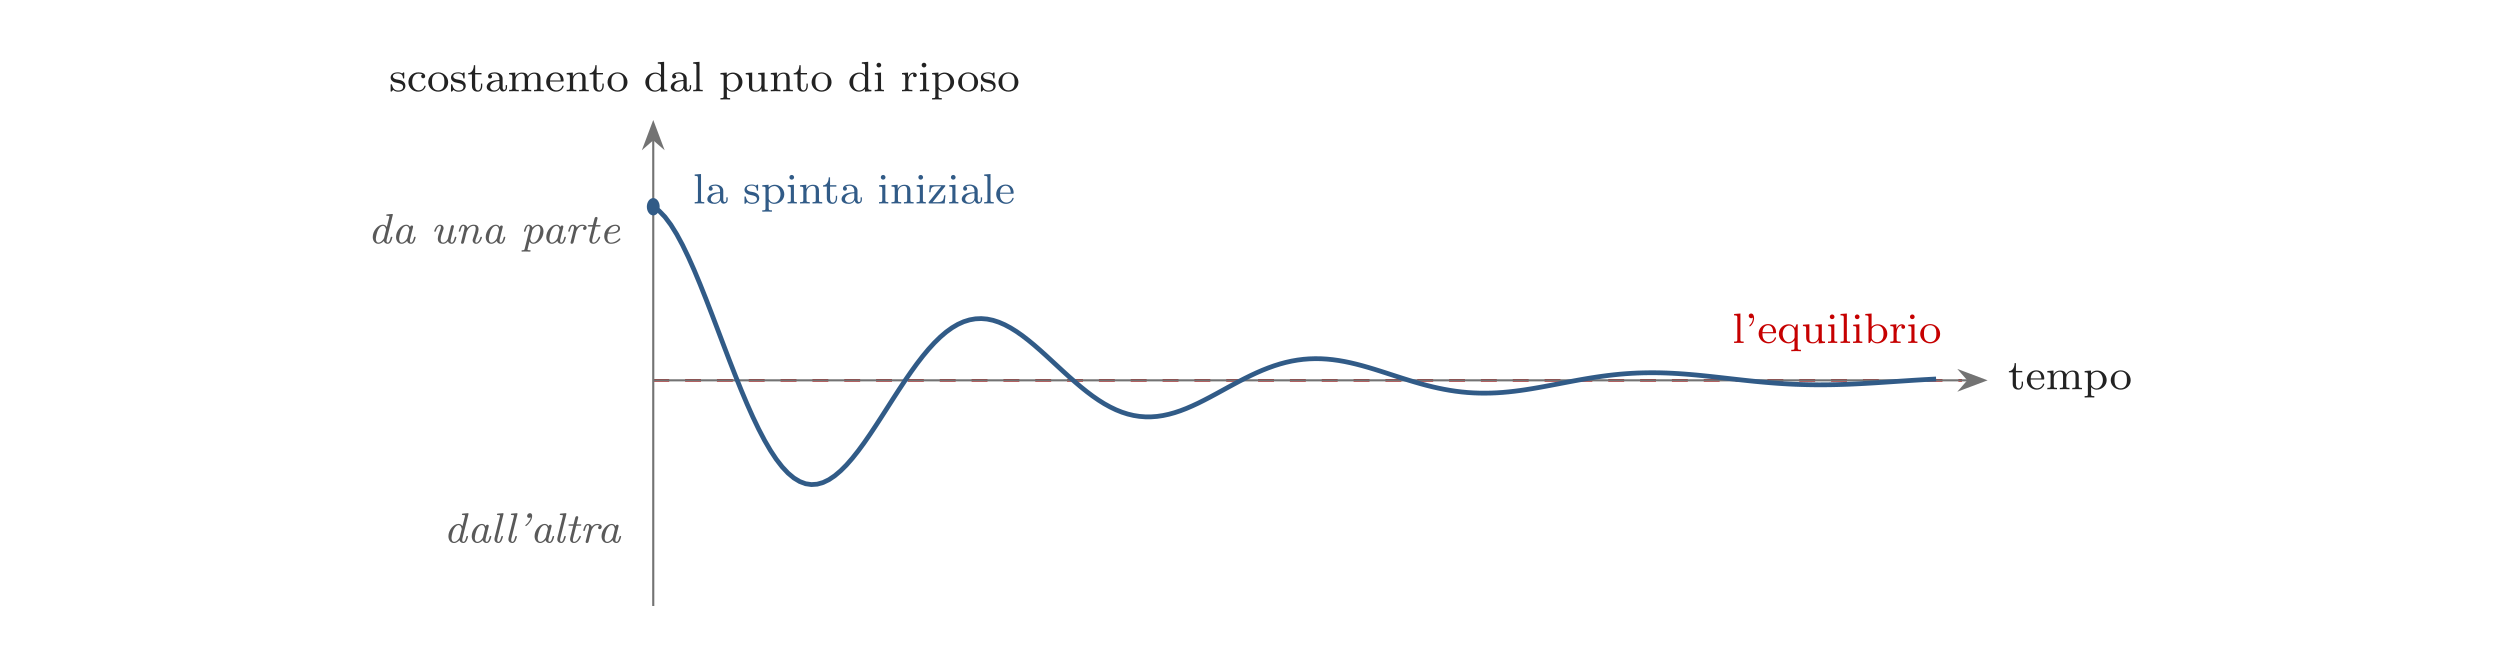
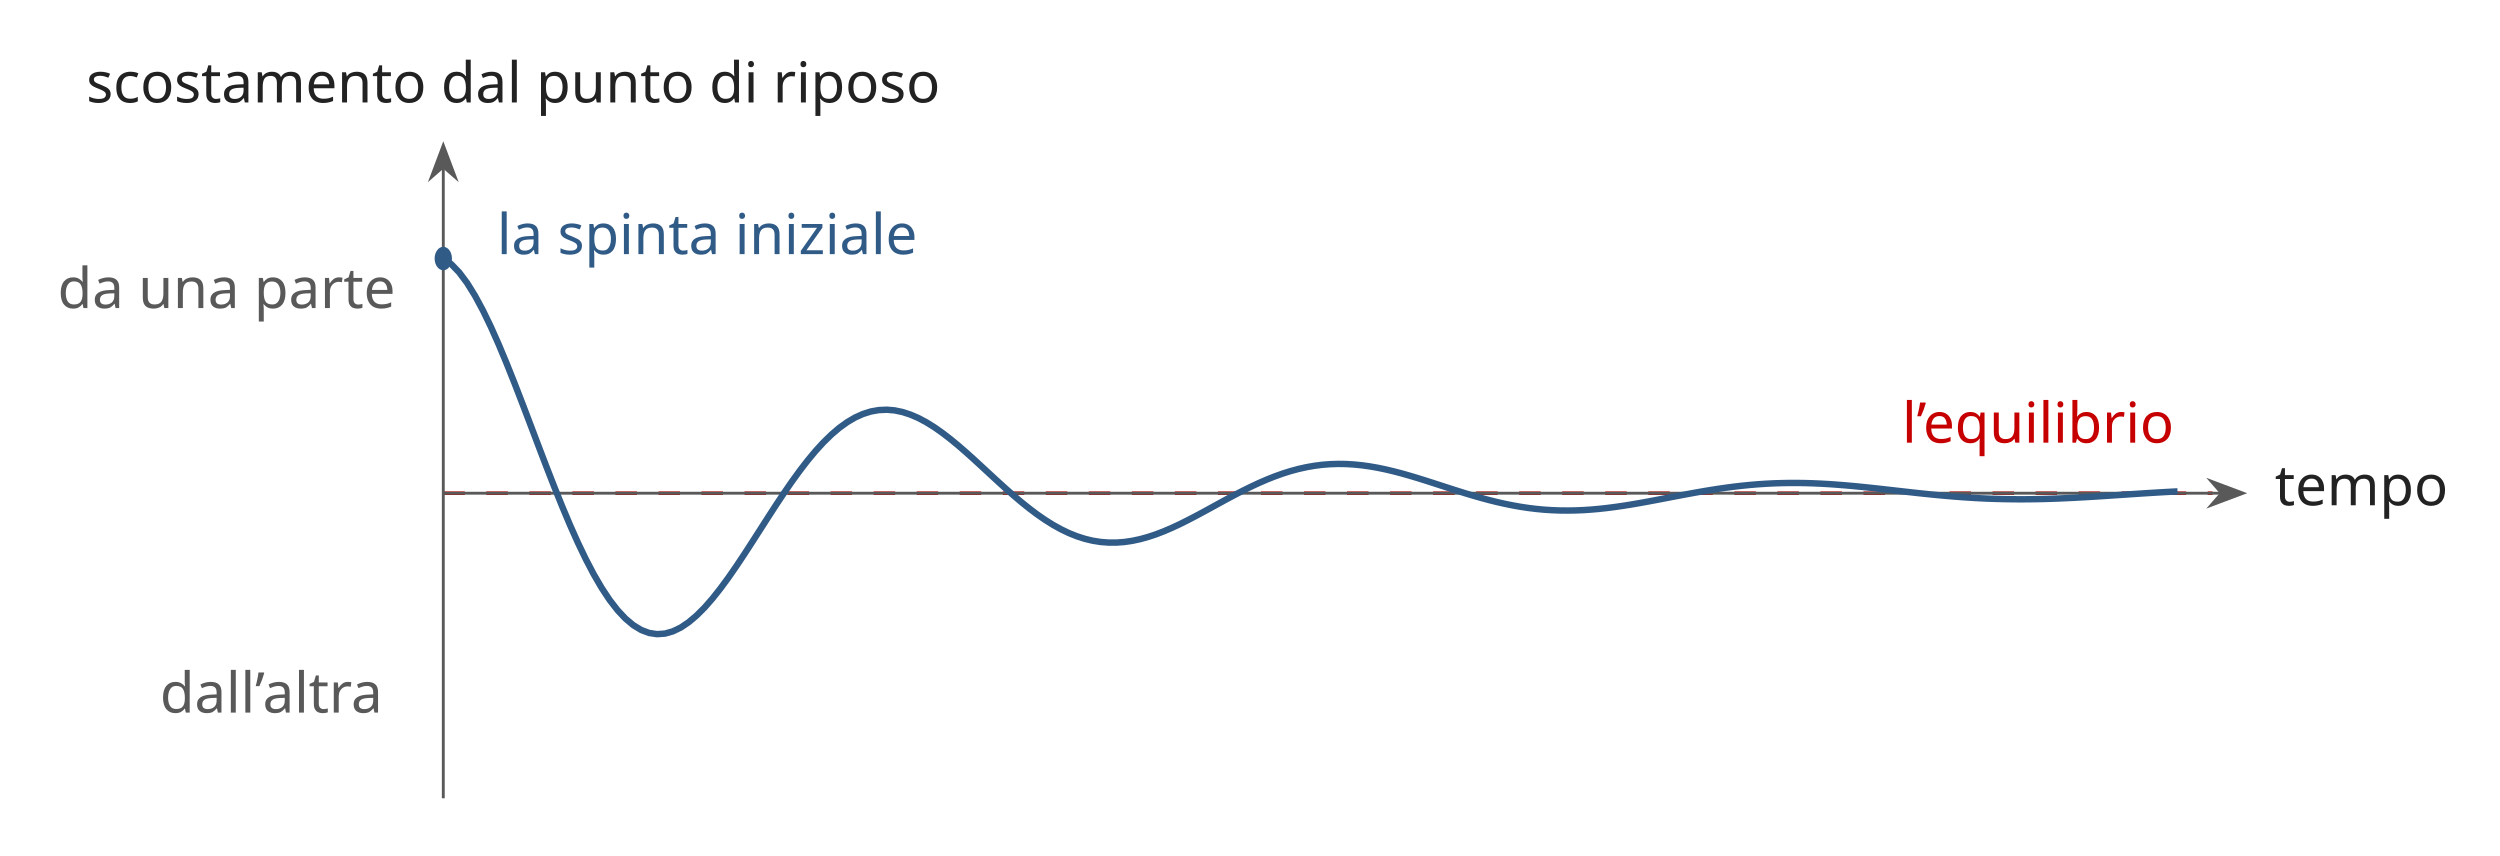
- <svg xmlns="http://www.w3.org/2000/svg" xmlns:xlink="http://www.w3.org/1999/xlink" version="1.1" width="469.484" height="121.97" viewBox="0 0 469.484 121.97">
-   <defs>
-     <path id="font_1_43" d="M.186 .398H.335V.431H.186V.615H.155C.154 .524 .113 .429 .02 .426V.398H.11V.125C.11 .008 .2-.01 .246-.01 .313-.01 .353 .05 .353 .125V.181H.322V.127C.322 .058 .291 .021 .253 .021 .186 .021 .186 .107 .186 .123V.398Z" />
-     <path id="font_1_29" d="M.413 .229C.435 .229 .441 .229 .441 .252 .441 .34 .392 .446 .251 .446 .127 .446 .03 .343 .03 .219 .03 .09 .138-.01 .264-.01 .391-.01 .441 .097 .441 .12 .441 .124 .438 .134 .425 .134 .414 .134 .412 .127 .41 .121 .374 .024 .288 .021 .27 .021 .225 .021 .179 .042 .149 .088 .119 .134 .119 .198 .119 .229H.413M.12 .255C.129 .394 .214 .418 .251 .418 .368 .418 .372 .277 .373 .255H.12Z" />
-     <path id="font_1_36" d="M.781 .303C.781 .384 .746 .441 .637 .441 .545 .441 .499 .378 .483 .349 .465 .421 .408 .441 .343 .441 .246 .441 .2 .372 .187 .345H.186V.441L.041 .43V.397C.109 .397 .117 .39 .117 .341V.078C.117 .033 .105 .033 .041 .033V0C.084 .003 .128 .003 .155 .003 .184 .003 .226 .003 .269 0V.033C.205 .033 .193 .033 .193 .078V.259C.193 .364 .272 .413 .335 .413 .4 .413 .411 .362 .411 .307V.078C.411 .033 .399 .033 .335 .033V0C.378 .003 .422 .003 .449 .003 .478 .003 .52 .003 .563 0V.033C.499 .033 .487 .033 .487 .078V.259C.487 .364 .566 .413 .629 .413 .694 .413 .705 .362 .705 .307V.078C.705 .033 .693 .033 .629 .033V0C.672 .003 .716 .003 .743 .003 .772 .003 .814 .003 .857 0V.033C.793 .033 .781 .033 .781 .078V.303Z" />
-     <path id="font_1_39" d="M.263-.161C.199-.161 .187-.161 .187-.116V.049C.234-.002 .285-.01 .317-.01 .444-.01 .554 .088 .554 .216 .554 .341 .453 .441 .332 .441 .293 .441 .235 .431 .184 .379V.441L.035 .43V.397C.106 .397 .111 .391 .111 .349V-.116C.111-.161 .099-.161 .035-.161V-.194C.078-.191 .122-.191 .149-.191 .178-.191 .22-.191 .263-.194V-.161M.187 .333C.21 .373 .26 .41 .323 .41 .4 .41 .465 .325 .465 .216 .465 .101 .393 .018 .312 .018 .277 .018 .231 .033 .199 .083 .187 .1 .187 .101 .187 .12V.333Z" />
-     <path id="font_1_38" d="M.5 .213C.5 .338 .397 .446 .265 .446 .133 .446 .03 .338 .03 .213 .03 .088 .137-.01 .265-.01 .394-.01 .5 .088 .5 .213M.265 .021C.211 .021 .169 .047 .147 .082 .122 .123 .119 .172 .119 .222 .119 .26 .119 .32 .15 .363 .176 .398 .218 .418 .265 .418 .317 .418 .36 .393 .383 .358 .41 .316 .411 .262 .411 .222 .411 .176 .409 .121 .381 .079 .354 .039 .309 .021 .265 .021Z" />
-     <path id="font_1_42" d="M.356 .42C.356 .436 .356 .446 .343 .446 .338 .446 .335 .446 .319 .43 .317 .429 .308 .42 .305 .42 .304 .42 .302 .42 .296 .424 .28 .435 .251 .446 .206 .446 .066 .446 .035 .37 .035 .322 .035 .272 .072 .243 .075 .24 .115 .21 .138 .206 .205 .194 .252 .185 .329 .171 .329 .103 .329 .064 .303 .018 .211 .018 .11 .018 .081 .096 .068 .149 .064 .162 .063 .167 .051 .167 .035 .167 .035 .159 .035 .14V.016C.035 0 .035-.01 .048-.01 .054-.01 .055-.009 .073 .01 .078 .015 .089 .028 .094 .033 .139-.008 .186-.01 .212-.01 .339-.01 .383 .063 .383 .129 .383 .177 .354 .247 .235 .269 .227 .271 .171 .281 .167 .281 .136 .288 .089 .309 .089 .349 .089 .379 .111 .421 .206 .421 .318 .421 .323 .339 .325 .311 .326 .303 .333 .3 .34 .3 .356 .3 .356 .307 .356 .326V.42Z" />
-     <path id="font_1_27" d="M.368 .397C.34 .388 .336 .365 .336 .353 .336 .326 .355 .306 .383 .306 .409 .306 .43 .324 .43 .354 .43 .416 .362 .446 .268 .446 .129 .446 .035 .335 .035 .216 .035 .089 .139-.01 .265-.01 .406-.01 .441 .108 .441 .12 .441 .132 .428 .132 .425 .132 .418 .132 .413 .131 .41 .121 .403 .1 .375 .021 .275 .021 .213 .021 .124 .069 .124 .217 .124 .361 .198 .415 .271 .415 .28 .415 .333 .415 .368 .397Z" />
-     <path id="font_1_25" d="M.42 .299C.42 .397 .325 .446 .234 .446 .151 .446 .077 .414 .077 .349 .077 .319 .098 .301 .124 .301 .152 .301 .171 .321 .171 .348 .171 .372 .156 .389 .134 .394 .171 .418 .225 .418 .232 .418 .288 .418 .344 .38 .344 .298V.266C.286 .263 .219 .26 .149 .231 .061 .193 .044 .135 .044 .102 .044 .016 .145-.01 .214-.01 .287-.01 .332 .031 .354 .071 .359 .033 .385-.005 .429-.005 .439-.005 .524-.001 .524 .09V.145H.493V.09C.493 .049 .478 .033 .457 .033 .42 .033 .42 .079 .42 .09V.299M.344 .141C.344 .044 .262 .018 .222 .018 .17 .018 .126 .053 .126 .101 .126 .167 .188 .235 .344 .24V.141Z" />
-     <path id="font_1_37" d="M.486 .303C.486 .387 .448 .441 .343 .441 .244 .441 .199 .369 .187 .345H.186V.441L.041 .43V.397C.109 .397 .117 .39 .117 .341V.078C.117 .033 .105 .033 .041 .033V0C.084 .003 .128 .003 .155 .003 .184 .003 .226 .003 .269 0V.033C.205 .033 .193 .033 .193 .078V.259C.193 .364 .273 .413 .334 .413 .395 .413 .41 .37 .41 .307V.078C.41 .033 .398 .033 .334 .033V0C.377 .003 .421 .003 .448 .003 .477 .003 .519 .003 .562 0V.033C.498 .033 .486 .033 .486 .078V.303Z" />
-     <path id="font_1_28" d="M.329 .683V.65C.397 .65 .405 .643 .405 .594V.383C.37 .421 .323 .441 .271 .441 .146 .441 .035 .344 .035 .215 .035 .092 .135-.01 .261-.01 .32-.01 .369 .018 .402 .053V-.01L.554 0V.033C.486 .033 .478 .04 .478 .089V.694L.329 .683M.402 .124C.402 .106 .402 .102 .387 .082 .359 .042 .313 .018 .266 .018 .22 .018 .18 .042 .156 .079 .129 .118 .124 .167 .124 .214 .124 .272 .133 .313 .156 .348 .18 .385 .225 .413 .276 .413 .324 .413 .372 .389 .402 .337V.124Z" />
-     <path id="font_1_35" d="M.191 .694 .042 .683V.65C.11 .65 .118 .643 .118 .594V.078C.118 .033 .106 .033 .042 .033V0C.081 .003 .137 .003 .154 .003 .174 .003 .228 .003 .267 0V.033C.203 .033 .191 .033 .191 .078V.694Z" />
-     <path id="font_1_44" d="M.334 .43V.397C.402 .397 .41 .39 .41 .341V.167C.41 .081 .358 .018 .283 .018 .197 .018 .193 .061 .193 .111V.441L.041 .43V.397C.117 .397 .117 .394 .117 .305V.155C.117 .083 .117-.01 .277-.01 .371-.01 .407 .062 .412 .071H.413V-.01L.562 0V.033C.494 .033 .486 .04 .486 .089V.441L.334 .43Z" />
-     <path id="font_1_33" d="M.195 .616C.195 .645 .172 .672 .139 .672 .11 .672 .084 .649 .084 .617 .084 .582 .113 .561 .139 .561 .174 .561 .195 .59 .195 .616M.045 .43V.397C.109 .397 .118 .391 .118 .342V.078C.118 .033 .106 .033 .042 .033V0C.081 .003 .137 .003 .152 .003 .165 .003 .225 .003 .26 0V.033C.195 .033 .191 .038 .191 .077V.441L.045 .43Z" />
-     <path id="font_1_41" d="M.184 .228C.184 .303 .215 .411 .311 .413 .305 .409 .295 .401 .295 .378 .295 .347 .319 .333 .339 .333 .363 .333 .384 .349 .384 .378 .384 .413 .352 .441 .308 .441 .243 .441 .199 .392 .178 .336H.177V.441L.035 .43V.397C.103 .397 .111 .39 .111 .341V.078C.111 .033 .099 .033 .035 .033V0C.074 .003 .129 .003 .153 .003 .212 .003 .214 .003 .279 0V.033H.259C.186 .033 .184 .044 .184 .08V.228Z" />
-     <path id="font_2_12" d="M.584 .665C.585 .669 .587 .676 .587 .68 .587 .695 .571 .694 .56 .693L.456 .684C.442 .683 .431 .682 .431 .664 .431 .65 .443 .65 .457 .65 .505 .65 .505 .644 .505 .635 .505 .63 .502 .619 .501 .613L.444 .385C.423 .42 .394 .441 .352 .441 .234 .441 .113 .293 .113 .15 .113 .054 .17-.01 .245-.01 .304-.01 .353 .034 .374 .058 .383 .021 .416-.01 .464-.01 .5-.01 .524 .012 .541 .043 .562 .083 .575 .141 .575 .143 .575 .156 .561 .156 .556 .156 .539 .156 .539 .153 .533 .128 .514 .051 .493 .018 .466 .018 .438 .018 .438 .05 .438 .062 .438 .068 .438 .079 .441 .091L.584 .665M.381 .133C.373 .098 .307 .018 .248 .018 .201 .018 .186 .069 .186 .109 .186 .156 .215 .274 .24 .32 .28 .393 .324 .413 .352 .413 .415 .413 .426 .328 .426 .318L.423 .304 .381 .133Z" />
-     <path id="font_2_9" d="M.511 .373C.512 .378 .515 .389 .515 .394 .515 .41 .502 .422 .485 .422 .471 .422 .449 .413 .444 .385 .423 .42 .394 .441 .352 .441 .234 .441 .113 .293 .113 .15 .113 .054 .17-.01 .245-.01 .304-.01 .353 .034 .374 .058 .383 .021 .416-.01 .464-.01 .5-.01 .524 .012 .541 .043 .562 .083 .575 .141 .575 .143 .575 .156 .561 .156 .556 .156 .539 .156 .539 .153 .533 .128 .514 .051 .493 .018 .466 .018 .438 .018 .438 .05 .438 .062 .438 .069 .438 .079 .441 .091L.511 .373M.381 .133C.373 .098 .307 .018 .248 .018 .201 .018 .186 .069 .186 .109 .186 .156 .215 .274 .24 .32 .28 .393 .324 .413 .352 .413 .415 .413 .426 .328 .426 .318L.423 .304 .381 .133Z" />
-     <path id="font_2_27" d="M.54 .383C.544 .397 .544 .399 .544 .402 .544 .421 .531 .431 .514 .431 .482 .431 .474 .4 .472 .391L.404 .116C.399 .096 .357 .018 .29 .018 .231 .018 .231 .079 .231 .096 .231 .152 .256 .221 .288 .308 .296 .328 .3 .338 .3 .358 .3 .413 .259 .441 .217 .441 .121 .441 .08 .301 .08 .288 .08 .275 .093 .275 .099 .275 .115 .275 .116 .278 .12 .296 .138 .358 .171 .413 .215 .413 .233 .413 .237 .4 .237 .382 .237 .359 .229 .338 .22 .315 .192 .238 .164 .165 .164 .11 .164 .019 .229-.01 .286-.01 .309-.01 .354-.007 .404 .051 .419 .001 .465-.01 .491-.01 .527-.01 .551 .012 .568 .043 .589 .083 .602 .141 .602 .143 .602 .156 .588 .156 .583 .156 .566 .156 .566 .153 .56 .128 .541 .051 .52 .018 .493 .018 .465 .018 .465 .05 .465 .062 .465 .069 .465 .079 .468 .091L.54 .383Z" />
-     <path id="font_2_20" d="M.266 .268C.271 .284 .302 .343 .333 .372 .364 .399 .396 .413 .431 .413 .47 .413 .482 .385 .482 .347 .482 .289 .44 .175 .421 .125 .414 .107 .408 .091 .408 .073 .408 .027 .441-.01 .492-.01 .587-.01 .629 .129 .629 .143 .629 .156 .615 .156 .61 .156 .594 .156 .593 .152 .588 .135 .57 .071 .537 .018 .494 .018 .475 .018 .472 .032 .472 .05 .472 .073 .48 .094 .487 .114 .507 .167 .548 .275 .548 .333 .548 .419 .489 .441 .434 .441 .349 .441 .302 .384 .283 .361 .277 .407 .24 .441 .191 .441 .157 .441 .133 .422 .113 .387 .095 .353 .08 .293 .08 .288 .08 .275 .093 .275 .099 .275 .115 .275 .116 .278 .122 .302 .137 .361 .155 .413 .189 .413 .217 .413 .217 .378 .217 .369 .217 .355 .215 .339 .211 .325L.138 .033C.136 .024 .135 .021 .135 .018 .135 .002 .148-.01 .165-.01 .197-.01 .203 .014 .212 .052 .219 .077 .229 .118 .234 .138 .239 .159 .239 .161 .25 .203L.266 .268Z" />
-     <path id="font_2_22" d="M.099-.123C.091-.156 .085-.161 .047-.161 .036-.161 .023-.161 .023-.18 .023-.184 .025-.194 .037-.194 .046-.194 .051-.191 .123-.191 .194-.191 .211-.194 .219-.194 .224-.194 .238-.194 .238-.175 .238-.161 .225-.161 .213-.161 .185-.161 .164-.161 .164-.147 .164-.142 .171-.115 .175-.099L.211 .046C.233 .008 .265-.01 .303-.01 .416-.01 .541 .13 .541 .281 .541 .389 .475 .441 .409 .441 .354 .441 .306 .401 .28 .373 .268 .421 .227 .441 .191 .441 .157 .441 .133 .422 .113 .387 .095 .353 .08 .293 .08 .288 .08 .275 .093 .275 .099 .275 .115 .275 .116 .278 .122 .302 .137 .361 .155 .413 .189 .413 .217 .413 .217 .378 .217 .369 .217 .354 .215 .347 .214 .342L.099-.123M.274 .297C.278 .314 .279 .316 .293 .336 .338 .395 .379 .413 .407 .413 .437 .413 .468 .389 .468 .321 .468 .268 .439 .161 .419 .119 .387 .053 .34 .018 .303 .018 .238 .018 .228 .106 .228 .113 .228 .116 .23 .121 .231 .126L.274 .297Z" />
-     <path id="font_2_24" d="M.268 .274C.271 .288 .318 .413 .408 .413 .417 .413 .445 .412 .464 .397 .432 .385 .43 .359 .43 .351 .43 .323 .452 .317 .465 .317 .484 .317 .515 .331 .515 .372 .515 .43 .443 .441 .409 .441 .351 .441 .309 .409 .281 .372 .272 .41 .239 .441 .191 .441 .157 .441 .133 .422 .113 .387 .095 .353 .08 .293 .08 .288 .08 .275 .093 .275 .099 .275 .115 .275 .116 .278 .122 .302 .137 .361 .155 .413 .189 .413 .217 .413 .217 .378 .217 .369 .217 .355 .215 .339 .211 .325L.138 .033C.136 .024 .135 .021 .135 .018 .135 .002 .148-.01 .165-.01 .193-.01 .203 .013 .207 .029L.268 .274Z" />
-     <path id="font_2_26" d="M.271 .398H.362C.379 .398 .391 .398 .391 .417 .391 .431 .379 .431 .363 .431H.279L.315 .575C.319 .589 .319 .591 .319 .596 .319 .619 .299 .624 .29 .624 .258 .624 .25 .594 .248 .586L.209 .431H.119C.101 .431 .089 .431 .089 .412 .089 .398 .102 .398 .117 .398H.201L.131 .118C.126 .098 .126 .092 .126 .082 .126 .023 .17-.01 .219-.01 .324-.01 .382 .13 .382 .144 .382 .156 .368 .156 .364 .156 .349 .156 .348 .153 .343 .14 .299 .038 .252 .018 .221 .018 .196 .018 .192 .04 .192 .062 .192 .069 .192 .079 .195 .091L.271 .398Z" />
-     <path id="font_2_13" d="M.264 .229C.304 .229 .491 .229 .491 .354 .491 .404 .447 .441 .379 .441 .271 .441 .119 .347 .119 .17 .119 .078 .171-.01 .277-.01 .421-.01 .502 .086 .502 .1 .502 .108 .489 .121 .482 .121 .476 .121 .475 .119 .466 .109 .412 .043 .333 .018 .278 .018 .209 .018 .193 .087 .193 .132 .193 .155 .2 .198 .207 .229H.264M.215 .257C.248 .38 .335 .413 .379 .413 .414 .413 .447 .394 .447 .354 .447 .257 .293 .257 .256 .257H.215Z" />
-     <path id="font_2_18" d="M.311 .665C.312 .669 .314 .676 .314 .68 .314 .695 .298 .694 .287 .693L.183 .684C.169 .683 .158 .682 .158 .664 .158 .65 .17 .65 .184 .65 .232 .65 .232 .644 .232 .635 .232 .63 .229 .619 .228 .613L.104 .118C.099 .098 .099 .092 .099 .082 .099 .021 .145-.01 .191-.01 .212-.01 .243-.003 .268 .045 .286 .081 .3 .139 .3 .143 .3 .156 .286 .156 .281 .156 .265 .156 .264 .152 .26 .136 .246 .084 .229 .018 .193 .018 .165 .018 .165 .05 .165 .062 .165 .068 .165 .079 .168 .091L.311 .665Z" />
-     <path id="font_2_3" d="M.354 .597C.346 .561 .32 .486 .236 .42 .227 .412 .224 .41 .224 .404 .224 .396 .23 .389 .238 .389 .255 .389 .385 .505 .385 .628 .385 .663 .372 .694 .333 .694 .294 .694 .266 .659 .266 .627 .266 .605 .28 .583 .313 .583 .337 .583 .346 .591 .354 .597Z" />
-     <path id="font_1_46" d="M.415 .396C.422 .405 .424 .407 .424 .415 .424 .431 .412 .431 .396 .431H.056L.044 .264H.075C.081 .368 .103 .403 .215 .403H.329L.039 .037C.032 .028 .03 .026 .03 .017 .03 0 .041 0 .058 0H.409L.427 .193H.396C.386 .077 .367 .031 .244 .031H.125L.415 .396Z" />
-     <path id="font_1_6" d="M.19 .6C.19 .502 .154 .456 .11 .414 .105 .409 .105 .406 .105 .404 .105 .395 .114 .389 .119 .389 .133 .389 .218 .468 .218 .586 .218 .645 .194 .694 .147 .694 .114 .694 .092 .669 .092 .639 .092 .609 .113 .583 .148 .583 .175 .583 .184 .594 .19 .6Z" />
-     <path id="font_1_40" d="M.479 .441H.451L.414 .354C.381 .407 .333 .441 .27 .441 .145 .441 .035 .344 .035 .215 .035 .09 .138-.01 .261-.01 .333-.01 .379 .03 .403 .06V-.116C.403-.161 .391-.161 .327-.161V-.194C.37-.191 .414-.191 .441-.191 .47-.191 .512-.191 .555-.194V-.161C.491-.161 .479-.161 .479-.116V.441M.406 .142C.406 .126 .406 .12 .391 .094 .354 .033 .301 .018 .267 .018 .187 .018 .124 .107 .124 .215 .124 .329 .198 .41 .277 .41 .358 .41 .406 .329 .406 .274V.142Z" />
-     <path id="font_1_26" d="M.184 .694 .035 .683V.65C.103 .65 .111 .643 .111 .594V0H.142L.178 .062C.202 .028 .249-.01 .317-.01 .444-.01 .554 .088 .554 .216 .554 .342 .451 .441 .329 .441 .25 .441 .201 .398 .184 .38V.694M.187 .316C.187 .335 .187 .337 .202 .355 .231 .392 .278 .413 .323 .413 .375 .413 .414 .382 .434 .352 .451 .325 .465 .29 .465 .217 .465 .194 .465 .123 .429 .076 .393 .031 .346 .018 .313 .018 .265 .018 .225 .043 .199 .082 .187 .101 .187 .102 .187 .121V.316Z" />
-   </defs>
-   <path transform="matrix(1,0,0,-1,122.677,71.42301)" stroke-width=".498" stroke-linecap="butt" stroke-dasharray="2.989,2.989" stroke-miterlimit="10" stroke-linejoin="miter" fill="none" stroke="#c60000" d="M0 0H245.769" />
-   <path transform="matrix(1,0,0,-1,122.677,71.42301)" stroke-width=".399" stroke-linecap="butt" stroke-miterlimit="10" stroke-linejoin="miter" fill="none" stroke="#737373" d="M0 0H246.925" />
-   <path transform="matrix(1,0,0,-1,367.5952,71.42301)" d="M5.102 0 .643 1.678 2.106 0 .643-1.678Z" fill="#737373" />
-   <path transform="matrix(1,0,0,-1,367.5952,71.42301)" stroke-width=".399" stroke-linecap="butt" stroke-miterlimit="10" stroke-linejoin="miter" fill="none" stroke="#737373" d="M5.102 0 .643 1.678 2.106 0 .643-1.678Z" />
-   <use data-text="t" xlink:href="#font_1_43" transform="matrix(7.9701,0,0,-7.9701,377.096,73.099)" fill="#222222" />
-   <use data-text="e" xlink:href="#font_1_29" transform="matrix(7.9701,0,0,-7.9701,380.3877,73.099)" fill="#222222" />
-   <use data-text="m" xlink:href="#font_1_36" transform="matrix(7.9701,0,0,-7.9701,384.1496,73.099)" fill="#222222" />
-   <use data-text="p" xlink:href="#font_1_39" transform="matrix(7.9701,0,0,-7.9701,391.2031,73.099)" fill="#222222" />
-   <use data-text="o" xlink:href="#font_1_38" transform="matrix(7.9701,0,0,-7.9701,396.1446,73.099)" fill="#222222" />
-   <path transform="matrix(1,0,0,-1,122.677,71.42301)" stroke-width=".399" stroke-linecap="butt" stroke-miterlimit="10" stroke-linejoin="miter" fill="none" stroke="#737373" d="M0-42.378V45.235" />
-   <path transform="matrix(0,-1,-1,-0,122.677,28.19436)" d="M5.102 0 .643 1.678 2.106 0 .643-1.678Z" fill="#737373" />
-   <path transform="matrix(0,-1,-1,-0,122.677,28.19436)" stroke-width=".399" stroke-linecap="butt" stroke-miterlimit="10" stroke-linejoin="miter" fill="none" stroke="#737373" d="M5.102 0 .643 1.678 2.106 0 .643-1.678Z" />
-   <use data-text="s" xlink:href="#font_1_42" transform="matrix(7.9701,0,0,-7.9701,73.079,17.14)" fill="#222222" />
-   <use data-text="c" xlink:href="#font_1_27" transform="matrix(7.9701,0,0,-7.9701,76.41847,17.14)" fill="#222222" />
-   <use data-text="o" xlink:href="#font_1_38" transform="matrix(7.9701,0,0,-7.9701,80.18036,17.14)" fill="#222222" />
-   <use data-text="s" xlink:href="#font_1_42" transform="matrix(7.9701,0,0,-7.9701,84.41248,17.14)" fill="#222222" />
-   <use data-text="t" xlink:href="#font_1_43" transform="matrix(7.9701,0,0,-7.9701,87.75195,17.14)" fill="#222222" />
-   <use data-text="a" xlink:href="#font_1_25" transform="matrix(7.9701,0,0,-7.9701,91.0436,17.14)" fill="#222222" />
-   <use data-text="m" xlink:href="#font_1_36" transform="matrix(7.9701,0,0,-7.9701,95.27573,17.14)" fill="#222222" />
-   <use data-text="e" xlink:href="#font_1_29" transform="matrix(7.9701,0,0,-7.9701,102.3293,17.14)" fill="#222222" />
-   <use data-text="n" xlink:href="#font_1_37" transform="matrix(7.9701,0,0,-7.9701,106.0911,17.14)" fill="#222222" />
-   <use data-text="t" xlink:href="#font_1_43" transform="matrix(7.9701,0,0,-7.9701,110.5624,17.14)" fill="#222222" />
-   <use data-text="o" xlink:href="#font_1_38" transform="matrix(7.9701,0,0,-7.9701,113.854,17.14)" fill="#222222" />
-   <use data-text="d" xlink:href="#font_1_28" transform="matrix(7.9701,0,0,-7.9701,120.9076,17.14)" fill="#222222" />
-   <use data-text="a" xlink:href="#font_1_25" transform="matrix(7.9701,0,0,-7.9701,125.6099,17.14)" fill="#222222" />
-   <use data-text="l" xlink:href="#font_1_35" transform="matrix(7.9701,0,0,-7.9701,129.8421,17.14)" fill="#222222" />
-   <use data-text="p" xlink:href="#font_1_39" transform="matrix(7.9701,0,0,-7.9701,135.0146,17.14)" fill="#222222" />
-   <use data-text="u" xlink:href="#font_1_44" transform="matrix(7.9701,0,0,-7.9701,139.717,17.14)" fill="#222222" />
-   <use data-text="n" xlink:href="#font_1_37" transform="matrix(7.9701,0,0,-7.9701,144.4194,17.14)" fill="#222222" />
-   <use data-text="t" xlink:href="#font_1_43" transform="matrix(7.9701,0,0,-7.9701,148.8826,17.14)" fill="#222222" />
-   <use data-text="o" xlink:href="#font_1_38" transform="matrix(7.9701,0,0,-7.9701,152.1743,17.14)" fill="#222222" />
-   <use data-text="d" xlink:href="#font_1_28" transform="matrix(7.9701,0,0,-7.9701,159.2278,17.14)" fill="#222222" />
-   <use data-text="i" xlink:href="#font_1_33" transform="matrix(7.9701,0,0,-7.9701,163.9302,17.14)" fill="#222222" />
-   <use data-text="r" xlink:href="#font_1_41" transform="matrix(7.9701,0,0,-7.9701,169.1107,17.14)" fill="#222222" />
-   <use data-text="i" xlink:href="#font_1_33" transform="matrix(7.9701,0,0,-7.9701,172.4104,17.14)" fill="#222222" />
-   <use data-text="p" xlink:href="#font_1_39" transform="matrix(7.9701,0,0,-7.9701,174.7615,17.14)" fill="#222222" />
-   <use data-text="o" xlink:href="#font_1_38" transform="matrix(7.9701,0,0,-7.9701,179.6951,17.14)" fill="#222222" />
-   <use data-text="s" xlink:href="#font_1_42" transform="matrix(7.9701,0,0,-7.9701,183.9272,17.14)" fill="#222222" />
-   <use data-text="o" xlink:href="#font_1_38" transform="matrix(7.9701,0,0,-7.9701,187.2666,17.14)" fill="#222222" />
-   <use data-text="d" xlink:href="#font_2_12" transform="matrix(7.9701,0,0,-7.9701,69.099,45.707)" fill="#595959" />
-   <use data-text="a" xlink:href="#font_2_9" transform="matrix(7.9701,0,0,-7.9701,73.47459,45.707)" fill="#595959" />
-   <use data-text="u" xlink:href="#font_2_27" transform="matrix(7.9701,0,0,-7.9701,80.91069,45.707)" fill="#595959" />
-   <use data-text="n" xlink:href="#font_2_20" transform="matrix(7.9701,0,0,-7.9701,85.50147,45.707)" fill="#595959" />
-   <use data-text="a" xlink:href="#font_2_9" transform="matrix(7.9701,0,0,-7.9701,90.31541,45.707)" fill="#595959" />
-   <use data-text="p" xlink:href="#font_2_22" transform="matrix(7.9701,0,0,-7.9701,97.75151,45.707)" fill="#595959" />
-   <use data-text="a" xlink:href="#font_2_9" transform="matrix(7.9701,0,0,-7.9701,101.6887,45.707)" fill="#595959" />
-   <use data-text="r" xlink:href="#font_2_24" transform="matrix(7.9701,0,0,-7.9701,106.0643,45.707)" fill="#595959" />
-   <use data-text="t" xlink:href="#font_2_26" transform="matrix(7.9701,0,0,-7.9701,109.6748,45.707)" fill="#595959" />
-   <use data-text="e" xlink:href="#font_2_13" transform="matrix(7.9701,0,0,-7.9701,112.5201,45.707)" fill="#595959" />
-   <use data-text="d" xlink:href="#font_2_12" transform="matrix(7.9701,0,0,-7.9701,83.31,101.899)" fill="#595959" />
-   <use data-text="a" xlink:href="#font_2_9" transform="matrix(7.9701,0,0,-7.9701,87.68559,101.899)" fill="#595959" />
-   <use data-text="l" xlink:href="#font_2_18" transform="matrix(7.9701,0,0,-7.9701,92.06117,101.899)" fill="#595959" />
-   <use data-text="l" xlink:href="#font_2_18" transform="matrix(7.9701,0,0,-7.9701,94.68334,101.899)" fill="#595959" />
-   <use data-text="’" xlink:href="#font_2_3" transform="matrix(7.9701,0,0,-7.9701,96.86714,101.899)" fill="#595959" />
-   <use data-text="a" xlink:href="#font_2_9" transform="matrix(7.9701,0,0,-7.9701,99.4893,101.899)" fill="#595959" />
-   <use data-text="l" xlink:href="#font_2_18" transform="matrix(7.9701,0,0,-7.9701,103.8649,101.899)" fill="#595959" />
-   <use data-text="t" xlink:href="#font_2_26" transform="matrix(7.9701,0,0,-7.9701,106.0487,101.899)" fill="#595959" />
-   <use data-text="r" xlink:href="#font_2_24" transform="matrix(7.9701,0,0,-7.9701,108.894,101.899)" fill="#595959" />
-   <use data-text="a" xlink:href="#font_2_9" transform="matrix(7.9701,0,0,-7.9701,112.0661,101.899)" fill="#595959" />
-   <path transform="matrix(1,0,0,-1,122.677,71.42301)" stroke-width=".897" stroke-linecap="butt" stroke-miterlimit="10" stroke-linejoin="miter" fill="none" stroke="#315b87" d="M0 32.599 1.1 31.823 2.2 30.683 3.3 29.214 4.4 27.442 5.5 25.403 6.6 23.13 7.7 20.659 8.8 18.023 9.9 15.267 11 12.425 12.1 9.533 13.2 6.63 14.3 3.751 15.401 .929 16.501-1.801 17.601-4.413 18.701-6.878 19.801-9.171 20.901-11.27 22.001-13.158 23.101-14.82 24.201-16.241 25.301-17.415 26.401-18.337 27.501-19.003 28.601-19.417 29.701-19.578 30.801-19.5 31.901-19.185 33.001-18.653 34.101-17.91 35.201-16.979 36.301-15.879 37.401-14.62 38.501-13.232 39.601-11.736 40.701-10.149 41.801-8.496 42.901-6.8 44.002-5.083 45.102-3.365 46.202-1.669 47.302-.013 48.402 1.583 49.502 3.103 50.602 4.531 51.702 5.854 52.802 7.057 53.902 8.131 55.002 9.072 56.102 9.865 57.202 10.513 58.302 11.009 59.402 11.354 60.502 11.548 61.602 11.597 62.702 11.504 63.802 11.274 64.902 10.916 66.002 10.441 67.102 9.854 68.202 9.17 69.302 8.4 70.402 7.553 71.503 6.648 72.603 5.694 73.703 4.706 74.803 3.694 75.903 2.676 77.003 1.662 78.103 .663 79.203-.306 80.303-1.238 81.403-2.122 82.503-2.949 83.603-3.71 84.703-4.399 85.803-5.008 86.903-5.537 88.003-5.979 89.103-6.333 90.203-6.598 91.303-6.772 92.403-6.858 93.503-6.859 94.603-6.778 95.703-6.616 96.803-6.38 97.903-6.076 99.003-5.711 100.104-5.288 101.204-4.814 102.304-4.303 103.404-3.754 104.504-3.182 105.604-2.592 106.704-1.991 107.804-1.387 108.904-.789 110.004-.202 111.104 .365 112.204 .908 113.304 1.421 114.404 1.898 115.504 2.335 116.604 2.729 117.704 3.075 118.804 3.371 119.904 3.616 121.004 3.808 122.104 3.948 123.204 4.034 124.304 4.07 125.404 4.054 126.504 3.988 127.604 3.878 128.705 3.724 129.805 3.532 130.905 3.303 132.005 3.042 133.105 2.755 134.205 2.443 135.305 2.115 136.405 1.77 137.505 1.419 138.605 1.061 139.705 .705 140.805 .352 141.905 .008 143.005-.324 144.105-.64 145.205-.937 146.305-1.212 147.405-1.462 148.505-1.685 149.605-1.881 150.705-2.047 151.805-2.182 152.905-2.287 154.005-2.357 155.105-2.399 156.206-2.408 157.306-2.391 158.406-2.345 159.506-2.271 160.606-2.171 161.706-2.049 162.806-1.908 163.906-1.748 165.006-1.572 166.106-1.384 167.206-1.186 168.306-.98 169.406-.77 170.506-.559 171.606-.349 172.706-.141 173.806 .06 174.906 .254 176.006 .438 177.106 .609 178.206 .768 179.306 .911 180.406 1.038 181.506 1.149 182.606 1.24 183.706 1.313 184.806 1.37 185.907 1.405 187.007 1.424 188.107 1.425 189.207 1.408 190.307 1.374 191.407 1.324 192.507 1.263 193.607 1.185 194.707 1.098 195.807 1.001 196.907 .894 198.007 .781 199.107 .662 200.207 .54 201.307 .415 202.407 .29 203.507 .166 204.607 .044 205.707-.074 206.807-.187 207.907-.293 209.007-.392 210.107-.483 211.207-.566 212.307-.637 213.408-.699 214.508-.751 215.608-.788 216.708-.817 217.808-.835 218.908-.845 220.008-.841 221.108-.828 222.208-.806 223.308-.773 224.408-.735 225.508-.685 226.608-.632 227.708-.573 228.808-.509 229.908-.441 231.008-.369 232.108-.295 233.208-.221 234.308-.147 235.408-.074 236.508-.002 237.608 .066 238.708 .132 239.808 .193 240.909 .251" />
-   <path transform="matrix(1,0,0,-1,122.677,71.42301)" d="M1.205 32.599C1.205 33.499 .665 34.229 0 34.229-.665 34.229-1.205 33.499-1.205 32.599-1.205 31.698-.665 30.969 0 30.969 .665 30.969 1.205 31.698 1.205 32.599ZM0 32.599" fill="#315b87" />
-   <use data-text="l" xlink:href="#font_1_35" transform="matrix(7.9701,0,0,-7.9701,130.126,38.209)" fill="#315b87" />
-   <use data-text="a" xlink:href="#font_1_25" transform="matrix(7.9701,0,0,-7.9701,132.4772,38.209)" fill="#315b87" />
-   <use data-text="s" xlink:href="#font_1_42" transform="matrix(7.9701,0,0,-7.9701,139.5307,38.209)" fill="#315b87" />
-   <use data-text="p" xlink:href="#font_1_39" transform="matrix(7.9701,0,0,-7.9701,142.8702,38.209)" fill="#315b87" />
-   <use data-text="i" xlink:href="#font_1_33" transform="matrix(7.9701,0,0,-7.9701,147.5726,38.209)" fill="#315b87" />
-   <use data-text="n" xlink:href="#font_1_37" transform="matrix(7.9701,0,0,-7.9701,149.9237,38.209)" fill="#315b87" />
-   <use data-text="t" xlink:href="#font_1_43" transform="matrix(7.9701,0,0,-7.9701,154.395,38.209)" fill="#315b87" />
-   <use data-text="a" xlink:href="#font_1_25" transform="matrix(7.9701,0,0,-7.9701,157.6866,38.209)" fill="#315b87" />
-   <use data-text="i" xlink:href="#font_1_33" transform="matrix(7.9701,0,0,-7.9701,164.7401,38.209)" fill="#315b87" />
-   <use data-text="n" xlink:href="#font_1_37" transform="matrix(7.9701,0,0,-7.9701,167.0913,38.209)" fill="#315b87" />
-   <use data-text="i" xlink:href="#font_1_33" transform="matrix(7.9701,0,0,-7.9701,171.7937,38.209)" fill="#315b87" />
-   <use data-text="z" xlink:href="#font_1_46" transform="matrix(7.9701,0,0,-7.9701,174.1449,38.209)" fill="#315b87" />
-   <use data-text="i" xlink:href="#font_1_33" transform="matrix(7.9701,0,0,-7.9701,177.9068,38.209)" fill="#315b87" />
-   <use data-text="a" xlink:href="#font_1_25" transform="matrix(7.9701,0,0,-7.9701,180.2579,38.209)" fill="#315b87" />
-   <use data-text="l" xlink:href="#font_1_35" transform="matrix(7.9701,0,0,-7.9701,184.49,38.209)" fill="#315b87" />
-   <use data-text="e" xlink:href="#font_1_29" transform="matrix(7.9701,0,0,-7.9701,186.8412,38.209)" fill="#315b87" />
-   <use data-text="l" xlink:href="#font_1_35" transform="matrix(7.9701,0,0,-7.9701,325.316,64.40801)" fill="#c60000" />
-   <use data-text="’" xlink:href="#font_1_6" transform="matrix(7.9701,0,0,-7.9701,327.6672,64.40801)" fill="#c60000" />
-   <use data-text="e" xlink:href="#font_1_29" transform="matrix(7.9701,0,0,-7.9701,330.0183,64.40801)" fill="#c60000" />
-   <use data-text="q" xlink:href="#font_1_40" transform="matrix(7.9701,0,0,-7.9701,333.7803,64.40801)" fill="#c60000" />
-   <use data-text="u" xlink:href="#font_1_44" transform="matrix(7.9701,0,0,-7.9701,338.2515,64.40801)" fill="#c60000" />
-   <use data-text="i" xlink:href="#font_1_33" transform="matrix(7.9701,0,0,-7.9701,342.9538,64.40801)" fill="#c60000" />
-   <use data-text="l" xlink:href="#font_1_35" transform="matrix(7.9701,0,0,-7.9701,345.305,64.40801)" fill="#c60000" />
-   <use data-text="i" xlink:href="#font_1_33" transform="matrix(7.9701,0,0,-7.9701,347.6562,64.40801)" fill="#c60000" />
-   <use data-text="b" xlink:href="#font_1_26" transform="matrix(7.9701,0,0,-7.9701,350.0073,64.40801)" fill="#c60000" />
-   <use data-text="r" xlink:href="#font_1_41" transform="matrix(7.9701,0,0,-7.9701,354.7097,64.40801)" fill="#c60000" />
-   <use data-text="i" xlink:href="#font_1_33" transform="matrix(7.9701,0,0,-7.9701,358.0093,64.40801)" fill="#c60000" />
-   <use data-text="o" xlink:href="#font_1_38" transform="matrix(7.9701,0,0,-7.9701,360.3605,64.40801)" fill="#c60000" />
+ <svg xmlns="http://www.w3.org/2000/svg" viewBox="61.099 2.911 347.278 118.890" class="science-svg" data-density="normal" role="img" aria-labelledby="eq-03-title">
+   <path transform="matrix(1,0,0,-1,122.677,71.42301)" stroke-width=".498" stroke-linecap="butt" stroke-dasharray="2.989,2.989" stroke-miterlimit="10" stroke-linejoin="miter" fill="none" stroke="var(--sd-boundary,#c60000)" d="M0 0H245.769" />
+   <path transform="matrix(1,0,0,-1,122.677,71.42301)" stroke-width=".399" stroke-linecap="butt" stroke-miterlimit="10" stroke-linejoin="miter" fill="none" stroke="var(--muted,#595959)" d="M0 0H246.925" />
+   <path transform="matrix(1,0,0,-1,367.5952,71.42301)" d="M5.102 0 .643 1.678 2.106 0 .643-1.678Z" fill="var(--muted,#595959)" />
+   <path transform="matrix(1,0,0,-1,367.5952,71.42301)" stroke-width=".399" stroke-linecap="butt" stroke-miterlimit="10" stroke-linejoin="miter" fill="none" stroke="var(--muted,#595959)" d="M5.102 0 .643 1.678 2.106 0 .643-1.678Z" />
+   <path transform="matrix(1,0,0,-1,122.677,71.42301)" stroke-width=".399" stroke-linecap="butt" stroke-miterlimit="10" stroke-linejoin="miter" fill="none" stroke="var(--muted,#595959)" d="M0-42.378V45.235" />
+   <path transform="matrix(0,-1,-1,-0,122.677,28.19436)" d="M5.102 0 .643 1.678 2.106 0 .643-1.678Z" fill="var(--muted,#595959)" />
+   <path transform="matrix(0,-1,-1,-0,122.677,28.19436)" stroke-width=".399" stroke-linecap="butt" stroke-miterlimit="10" stroke-linejoin="miter" fill="none" stroke="var(--muted,#595959)" d="M5.102 0 .643 1.678 2.106 0 .643-1.678Z" />
+   <path transform="matrix(1,0,0,-1,122.677,71.42301)" stroke-width=".897" stroke-linecap="butt" stroke-miterlimit="10" stroke-linejoin="miter" fill="none" stroke="var(--sd-motion,#315b87)" d="M0 32.599 1.1 31.823 2.2 30.683 3.3 29.214 4.4 27.442 5.5 25.403 6.6 23.13 7.7 20.659 8.8 18.023 9.9 15.267 11 12.425 12.1 9.533 13.2 6.63 14.3 3.751 15.401 .929 16.501-1.801 17.601-4.413 18.701-6.878 19.801-9.171 20.901-11.27 22.001-13.158 23.101-14.82 24.201-16.241 25.301-17.415 26.401-18.337 27.501-19.003 28.601-19.417 29.701-19.578 30.801-19.5 31.901-19.185 33.001-18.653 34.101-17.91 35.201-16.979 36.301-15.879 37.401-14.62 38.501-13.232 39.601-11.736 40.701-10.149 41.801-8.496 42.901-6.8 44.002-5.083 45.102-3.365 46.202-1.669 47.302-.013 48.402 1.583 49.502 3.103 50.602 4.531 51.702 5.854 52.802 7.057 53.902 8.131 55.002 9.072 56.102 9.865 57.202 10.513 58.302 11.009 59.402 11.354 60.502 11.548 61.602 11.597 62.702 11.504 63.802 11.274 64.902 10.916 66.002 10.441 67.102 9.854 68.202 9.17 69.302 8.4 70.402 7.553 71.503 6.648 72.603 5.694 73.703 4.706 74.803 3.694 75.903 2.676 77.003 1.662 78.103 .663 79.203-.306 80.303-1.238 81.403-2.122 82.503-2.949 83.603-3.71 84.703-4.399 85.803-5.008 86.903-5.537 88.003-5.979 89.103-6.333 90.203-6.598 91.303-6.772 92.403-6.858 93.503-6.859 94.603-6.778 95.703-6.616 96.803-6.38 97.903-6.076 99.003-5.711 100.104-5.288 101.204-4.814 102.304-4.303 103.404-3.754 104.504-3.182 105.604-2.592 106.704-1.991 107.804-1.387 108.904-.789 110.004-.202 111.104 .365 112.204 .908 113.304 1.421 114.404 1.898 115.504 2.335 116.604 2.729 117.704 3.075 118.804 3.371 119.904 3.616 121.004 3.808 122.104 3.948 123.204 4.034 124.304 4.07 125.404 4.054 126.504 3.988 127.604 3.878 128.705 3.724 129.805 3.532 130.905 3.303 132.005 3.042 133.105 2.755 134.205 2.443 135.305 2.115 136.405 1.77 137.505 1.419 138.605 1.061 139.705 .705 140.805 .352 141.905 .008 143.005-.324 144.105-.64 145.205-.937 146.305-1.212 147.405-1.462 148.505-1.685 149.605-1.881 150.705-2.047 151.805-2.182 152.905-2.287 154.005-2.357 155.105-2.399 156.206-2.408 157.306-2.391 158.406-2.345 159.506-2.271 160.606-2.171 161.706-2.049 162.806-1.908 163.906-1.748 165.006-1.572 166.106-1.384 167.206-1.186 168.306-.98 169.406-.77 170.506-.559 171.606-.349 172.706-.141 173.806 .06 174.906 .254 176.006 .438 177.106 .609 178.206 .768 179.306 .911 180.406 1.038 181.506 1.149 182.606 1.24 183.706 1.313 184.806 1.37 185.907 1.405 187.007 1.424 188.107 1.425 189.207 1.408 190.307 1.374 191.407 1.324 192.507 1.263 193.607 1.185 194.707 1.098 195.807 1.001 196.907 .894 198.007 .781 199.107 .662 200.207 .54 201.307 .415 202.407 .29 203.507 .166 204.607 .044 205.707-.074 206.807-.187 207.907-.293 209.007-.392 210.107-.483 211.207-.566 212.307-.637 213.408-.699 214.508-.751 215.608-.788 216.708-.817 217.808-.835 218.908-.845 220.008-.841 221.108-.828 222.208-.806 223.308-.773 224.408-.735 225.508-.685 226.608-.632 227.708-.573 228.808-.509 229.908-.441 231.008-.369 232.108-.295 233.208-.221 234.308-.147 235.408-.074 236.508-.002 237.608 .066 238.708 .132 239.808 .193 240.909 .251" />
+   <path transform="matrix(1,0,0,-1,122.677,71.42301)" d="M1.205 32.599C1.205 33.499 .665 34.229 0 34.229-.665 34.229-1.205 33.499-1.205 32.599-1.205 31.698-.665 30.969 0 30.969 .665 30.969 1.205 31.698 1.205 32.599ZM0 32.599" fill="var(--sd-motion,#315b87)" />
+   <g class="science-labels">
+     <text x="377.096" y="73.099" font-size="7.811" font-family="sans-serif" fill="var(--ink,#222222)" textLength="23.281" lengthAdjust="spacingAndGlyphs">tempo</text>
+     <text x="73.079" y="17.140" font-size="7.811" font-family="sans-serif" fill="var(--ink,#222222)" textLength="118.420" lengthAdjust="spacingAndGlyphs">scostamento dal punto di riposo</text>
+     <text x="69.099" y="45.707" font-size="7.811" font-family="sans-serif" fill="var(--muted,#595959)" textLength="47.358" lengthAdjust="spacingAndGlyphs">da una parte</text>
+     <text x="83.310" y="101.899" font-size="7.811" font-family="sans-serif" fill="var(--muted,#595959)" textLength="33.132" lengthAdjust="spacingAndGlyphs">dall’altra</text>
+     <text x="130.126" y="38.209" font-size="7.811" font-family="sans-serif" fill="var(--sd-motion,#315b87)" textLength="60.477" lengthAdjust="spacingAndGlyphs">la spinta iniziale</text>
+     <text x="325.316" y="64.408" font-size="7.811" font-family="sans-serif" fill="var(--sd-boundary,#c60000)" textLength="39.277" lengthAdjust="spacingAndGlyphs">l’equilibrio</text>
+   </g>
</svg>
